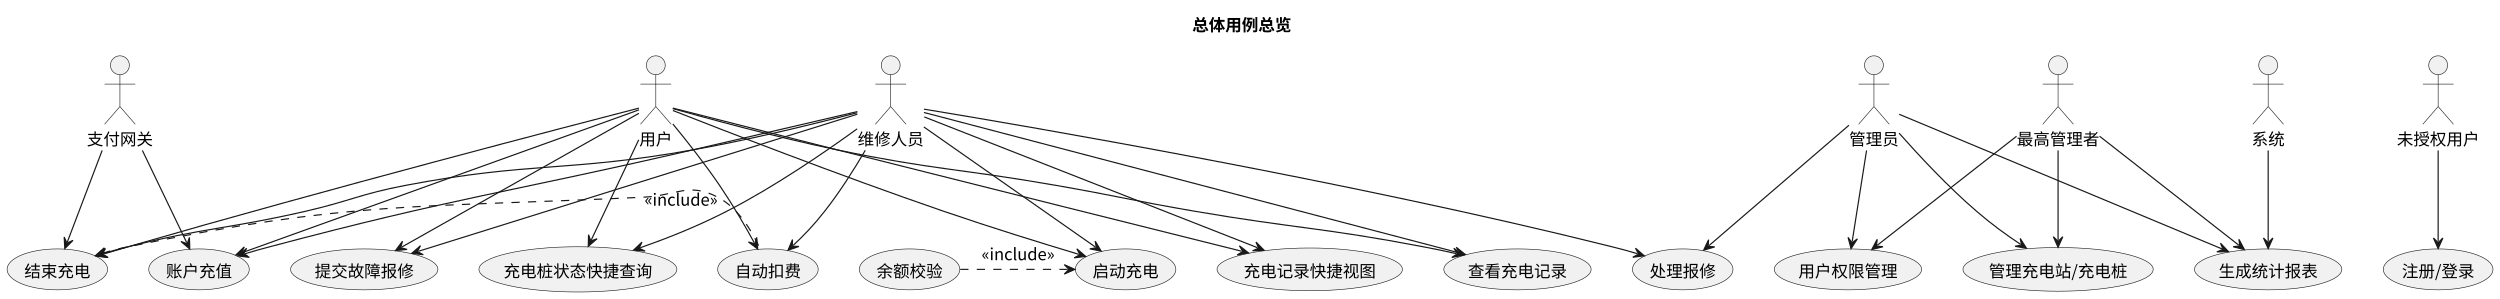
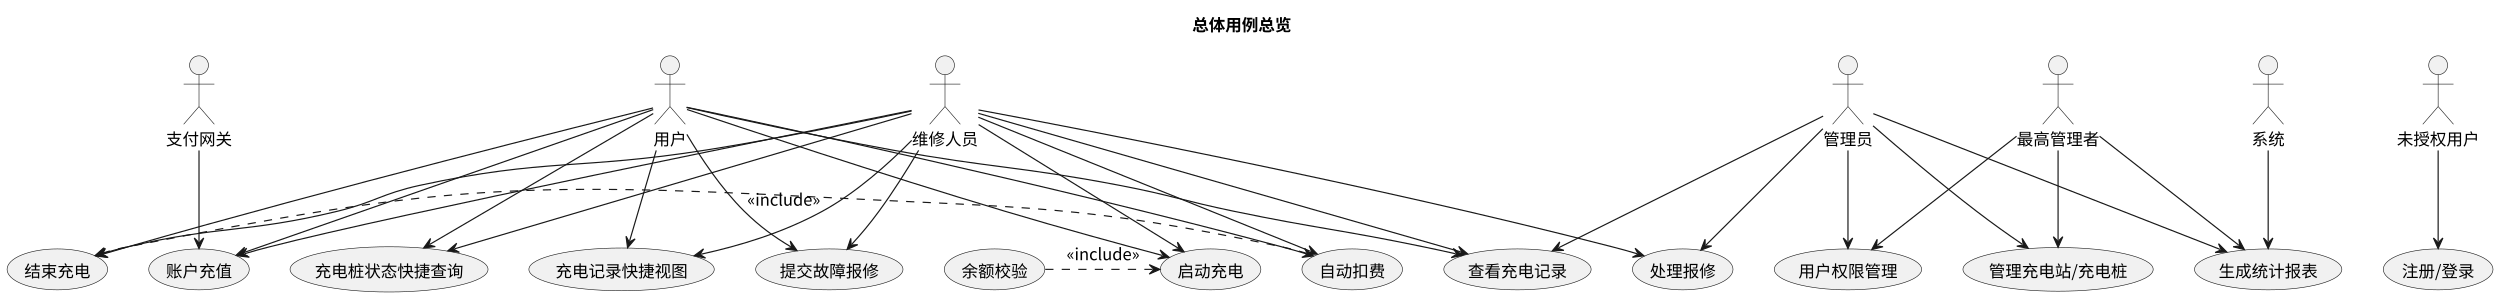
<svg xmlns="http://www.w3.org/2000/svg" contentStyleType="text/css" data-diagram-type="DESCRIPTION" height="253px" preserveAspectRatio="none" style="width:2118px;height:253px;background:#FFFFFF;" version="1.1" viewBox="0 0 2118 253" width="2118px" zoomAndPan="magnify">
  <defs />
  <g>
    <g class="title" data-source-line="3">
      <text fill="#000000" font-family="Noto Sans CJK SC" font-size="14" font-weight="bold" lengthAdjust="spacing" textLength="84" x="1010.039" y="26.24">总体用例总览</text>
    </g>
    <g class="entity" data-entity="G" data-source-line="6" data-uid="ent0002" id="entity_G">
      <ellipse cx="2065.6" cy="55.272" fill="#F1F1F1" rx="8" ry="8" style="stroke:#181818;stroke-width:0.5;" />
      <path d="M2065.6,63.272 L2065.6,90.272 M2052.6,71.272 L2078.6,71.272 M2065.6,90.272 L2052.6,105.272 M2065.6,90.272 L2078.6,105.272" fill="none" style="stroke:#181818;stroke-width:0.5;" />
      <text fill="#000000" font-family="Noto Sans CJK SC" font-size="14" lengthAdjust="spacing" textLength="70" x="2030.6" y="123.012">未授权用户</text>
    </g>
    <g class="entity" data-entity="U" data-source-line="7" data-uid="ent0003" id="entity_U">
-       <ellipse cx="555.6" cy="55.272" fill="#F1F1F1" rx="8" ry="8" style="stroke:#181818;stroke-width:0.5;" />
-       <path d="M555.6,63.272 L555.6,90.272 M542.6,71.272 L568.6,71.272 M555.6,90.272 L542.6,105.272 M555.6,90.272 L568.6,105.272" fill="none" style="stroke:#181818;stroke-width:0.5;" />
-       <text fill="#000000" font-family="Noto Sans CJK SC" font-size="14" lengthAdjust="spacing" textLength="28" x="541.6" y="123.012">用户</text>
+       <ellipse cx="567.6" cy="55.272" fill="#F1F1F1" rx="8" ry="8" style="stroke:#181818;stroke-width:0.5;" />
+       <path d="M567.6,63.272 L567.6,90.272 M554.6,71.272 L580.6,71.272 M567.6,90.272 L554.6,105.272 M567.6,90.272 L580.6,105.272" fill="none" style="stroke:#181818;stroke-width:0.5;" />
+       <text fill="#000000" font-family="Noto Sans CJK SC" font-size="14" lengthAdjust="spacing" textLength="28" x="553.6" y="123.012">用户</text>
    </g>
    <g class="entity" data-entity="M" data-source-line="8" data-uid="ent0004" id="entity_M">
-       <ellipse cx="754.6" cy="55.272" fill="#F1F1F1" rx="8" ry="8" style="stroke:#181818;stroke-width:0.5;" />
-       <path d="M754.6,63.272 L754.6,90.272 M741.6,71.272 L767.6,71.272 M754.6,90.272 L741.6,105.272 M754.6,90.272 L767.6,105.272" fill="none" style="stroke:#181818;stroke-width:0.5;" />
-       <text fill="#000000" font-family="Noto Sans CJK SC" font-size="14" lengthAdjust="spacing" textLength="56" x="726.6" y="123.012">维修人员</text>
+       <ellipse cx="800.6" cy="55.272" fill="#F1F1F1" rx="8" ry="8" style="stroke:#181818;stroke-width:0.5;" />
+       <path d="M800.6,63.272 L800.6,90.272 M787.6,71.272 L813.6,71.272 M800.6,90.272 L787.6,105.272 M800.6,90.272 L813.6,105.272" fill="none" style="stroke:#181818;stroke-width:0.5;" />
+       <text fill="#000000" font-family="Noto Sans CJK SC" font-size="14" lengthAdjust="spacing" textLength="56" x="772.6" y="123.012">维修人员</text>
    </g>
    <g class="entity" data-entity="A" data-source-line="9" data-uid="ent0005" id="entity_A">
-       <ellipse cx="1587.6" cy="55.272" fill="#F1F1F1" rx="8" ry="8" style="stroke:#181818;stroke-width:0.5;" />
-       <path d="M1587.6,63.272 L1587.6,90.272 M1574.6,71.272 L1600.6,71.272 M1587.6,90.272 L1574.6,105.272 M1587.6,90.272 L1600.6,105.272" fill="none" style="stroke:#181818;stroke-width:0.5;" />
-       <text fill="#000000" font-family="Noto Sans CJK SC" font-size="14" lengthAdjust="spacing" textLength="42" x="1566.6" y="123.012">管理员</text>
+       <ellipse cx="1565.6" cy="55.272" fill="#F1F1F1" rx="8" ry="8" style="stroke:#181818;stroke-width:0.5;" />
+       <path d="M1565.6,63.272 L1565.6,90.272 M1552.6,71.272 L1578.6,71.272 M1565.6,90.272 L1552.6,105.272 M1565.6,90.272 L1578.6,105.272" fill="none" style="stroke:#181818;stroke-width:0.5;" />
+       <text fill="#000000" font-family="Noto Sans CJK SC" font-size="14" lengthAdjust="spacing" textLength="42" x="1544.6" y="123.012">管理员</text>
    </g>
    <g class="entity" data-entity="SA" data-source-line="10" data-uid="ent0006" id="entity_SA">
      <ellipse cx="1743.6" cy="55.272" fill="#F1F1F1" rx="8" ry="8" style="stroke:#181818;stroke-width:0.5;" />
      <path d="M1743.6,63.272 L1743.6,90.272 M1730.6,71.272 L1756.6,71.272 M1743.6,90.272 L1730.6,105.272 M1743.6,90.272 L1756.6,105.272" fill="none" style="stroke:#181818;stroke-width:0.5;" />
      <text fill="#000000" font-family="Noto Sans CJK SC" font-size="14" lengthAdjust="spacing" textLength="70" x="1708.6" y="123.012">最高管理者</text>
    </g>
    <g class="entity" data-entity="P" data-source-line="11" data-uid="ent0007" id="entity_P">
-       <ellipse cx="101.6" cy="55.272" fill="#F1F1F1" rx="8" ry="8" style="stroke:#181818;stroke-width:0.5;" />
-       <path d="M101.6,63.272 L101.6,90.272 M88.6,71.272 L114.6,71.272 M101.6,90.272 L88.6,105.272 M101.6,90.272 L114.6,105.272" fill="none" style="stroke:#181818;stroke-width:0.5;" />
-       <text fill="#000000" font-family="Noto Sans CJK SC" font-size="14" lengthAdjust="spacing" textLength="56" x="73.6" y="123.012">支付网关</text>
+       <ellipse cx="168.6" cy="55.272" fill="#F1F1F1" rx="8" ry="8" style="stroke:#181818;stroke-width:0.5;" />
+       <path d="M168.6,63.272 L168.6,90.272 M155.6,71.272 L181.6,71.272 M168.6,90.272 L155.6,105.272 M168.6,90.272 L181.6,105.272" fill="none" style="stroke:#181818;stroke-width:0.5;" />
+       <text fill="#000000" font-family="Noto Sans CJK SC" font-size="14" lengthAdjust="spacing" textLength="56" x="140.6" y="123.012">支付网关</text>
    </g>
    <g class="entity" data-entity="S" data-source-line="12" data-uid="ent0008" id="entity_S">
      <ellipse cx="1921.6" cy="55.272" fill="#F1F1F1" rx="8" ry="8" style="stroke:#181818;stroke-width:0.5;" />
      <path d="M1921.6,63.272 L1921.6,90.272 M1908.6,71.272 L1934.6,71.272 M1921.6,90.272 L1908.6,105.272 M1921.6,90.272 L1934.6,105.272" fill="none" style="stroke:#181818;stroke-width:0.5;" />
      <text fill="#000000" font-family="Noto Sans CJK SC" font-size="14" lengthAdjust="spacing" textLength="28" x="1907.6" y="123.012">系统</text>
    </g>
    <g class="entity" data-entity="UC" data-source-line="14" data-uid="ent0009" id="entity_UC">
      <ellipse cx="2065.598" cy="228.216" fill="#F1F1F1" rx="46.478" ry="17.334" style="stroke:#181818;stroke-width:0.5;" />
      <text fill="#000000" font-family="Noto Sans CJK SC" font-size="14" lengthAdjust="spacing" textLength="61.488" x="2034.854" y="234.852">注册/登录</text>
    </g>
    <g class="entity" data-entity="RA" data-source-line="15" data-uid="ent0010" id="entity_RA">
      <ellipse cx="168.598" cy="228.216" fill="#F1F1F1" rx="42.598" ry="17.334" style="stroke:#181818;stroke-width:0.5;" />
      <text fill="#000000" font-family="Noto Sans CJK SC" font-size="14" lengthAdjust="spacing" textLength="56" x="140.598" y="234.852">账户充值</text>
    </g>
    <g class="entity" data-entity="SC" data-source-line="16" data-uid="ent0011" id="entity_SC">
-       <ellipse cx="953.598" cy="228.216" fill="#F1F1F1" rx="42.598" ry="17.334" style="stroke:#181818;stroke-width:0.5;" />
-       <text fill="#000000" font-family="Noto Sans CJK SC" font-size="14" lengthAdjust="spacing" textLength="56" x="925.598" y="234.852">启动充电</text>
+       <ellipse cx="1025.598" cy="228.216" fill="#F1F1F1" rx="42.598" ry="17.334" style="stroke:#181818;stroke-width:0.5;" />
+       <text fill="#000000" font-family="Noto Sans CJK SC" font-size="14" lengthAdjust="spacing" textLength="56" x="997.598" y="234.852">启动充电</text>
    </g>
    <g class="entity" data-entity="BAL" data-source-line="17" data-uid="ent0012" id="entity_BAL">
-       <ellipse cx="770.598" cy="228.216" fill="#F1F1F1" rx="42.598" ry="17.334" style="stroke:#181818;stroke-width:0.5;" />
-       <text fill="#000000" font-family="Noto Sans CJK SC" font-size="14" lengthAdjust="spacing" textLength="56" x="742.598" y="234.852">余额校验</text>
+       <ellipse cx="842.598" cy="228.216" fill="#F1F1F1" rx="42.598" ry="17.334" style="stroke:#181818;stroke-width:0.5;" />
+       <text fill="#000000" font-family="Noto Sans CJK SC" font-size="14" lengthAdjust="spacing" textLength="56" x="814.598" y="234.852">余额校验</text>
    </g>
    <g class="entity" data-entity="EC" data-source-line="18" data-uid="ent0013" id="entity_EC">
      <ellipse cx="48.598" cy="228.216" fill="#F1F1F1" rx="42.598" ry="17.334" style="stroke:#181818;stroke-width:0.5;" />
      <text fill="#000000" font-family="Noto Sans CJK SC" font-size="14" lengthAdjust="spacing" textLength="56" x="20.598" y="234.852">结束充电</text>
    </g>
    <g class="entity" data-entity="AD" data-source-line="19" data-uid="ent0014" id="entity_AD">
-       <ellipse cx="650.598" cy="228.216" fill="#F1F1F1" rx="42.598" ry="17.334" style="stroke:#181818;stroke-width:0.5;" />
-       <text fill="#000000" font-family="Noto Sans CJK SC" font-size="14" lengthAdjust="spacing" textLength="56" x="622.598" y="234.852">自动扣费</text>
+       <ellipse cx="1145.598" cy="228.216" fill="#F1F1F1" rx="42.598" ry="17.334" style="stroke:#181818;stroke-width:0.5;" />
+       <text fill="#000000" font-family="Noto Sans CJK SC" font-size="14" lengthAdjust="spacing" textLength="56" x="1117.598" y="234.852">自动扣费</text>
    </g>
    <g class="entity" data-entity="VCR" data-source-line="20" data-uid="ent0015" id="entity_VCR">
      <ellipse cx="1285.597" cy="228.216" fill="#F1F1F1" rx="62.397" ry="17.334" style="stroke:#181818;stroke-width:0.5;" />
      <text fill="#000000" font-family="Noto Sans CJK SC" font-size="14" lengthAdjust="spacing" textLength="84" x="1243.597" y="234.852">查看充电记录</text>
    </g>
    <g class="entity" data-entity="SRT" data-source-line="21" data-uid="ent0016" id="entity_SRT">
-       <ellipse cx="308.597" cy="228.216" fill="#F1F1F1" rx="62.397" ry="17.334" style="stroke:#181818;stroke-width:0.5;" />
-       <text fill="#000000" font-family="Noto Sans CJK SC" font-size="14" lengthAdjust="spacing" textLength="84" x="266.597" y="234.852">提交故障报修</text>
+       <ellipse cx="702.597" cy="228.216" fill="#F1F1F1" rx="62.397" ry="17.334" style="stroke:#181818;stroke-width:0.5;" />
+       <text fill="#000000" font-family="Noto Sans CJK SC" font-size="14" lengthAdjust="spacing" textLength="84" x="660.597" y="234.852">提交故障报修</text>
    </g>
    <g class="entity" data-entity="MM" data-source-line="22" data-uid="ent0017" id="entity_MM">
      <ellipse cx="1743.604" cy="228.209" fill="#F1F1F1" rx="80.584" ry="18.517" style="stroke:#181818;stroke-width:0.5;" />
      <text fill="#000000" font-family="Noto Sans CJK SC" font-size="14" lengthAdjust="spacing" textLength="117.487" x="1684.86" y="234.845">管理充电站/充电桩</text>
    </g>
    <g class="entity" data-entity="PM" data-source-line="23" data-uid="ent0018" id="entity_PM">
      <ellipse cx="1565.597" cy="228.216" fill="#F1F1F1" rx="62.397" ry="17.334" style="stroke:#181818;stroke-width:0.5;" />
      <text fill="#000000" font-family="Noto Sans CJK SC" font-size="14" lengthAdjust="spacing" textLength="84" x="1523.597" y="234.852">用户权限管理</text>
    </g>
    <g class="entity" data-entity="HR" data-source-line="24" data-uid="ent0019" id="entity_HR">
      <ellipse cx="1425.598" cy="228.216" fill="#F1F1F1" rx="42.598" ry="17.334" style="stroke:#181818;stroke-width:0.5;" />
      <text fill="#000000" font-family="Noto Sans CJK SC" font-size="14" lengthAdjust="spacing" textLength="56" x="1397.598" y="234.852">处理报修</text>
    </g>
    <g class="entity" data-entity="GS" data-source-line="25" data-uid="ent0020" id="entity_GS">
      <ellipse cx="1921.597" cy="228.216" fill="#F1F1F1" rx="62.397" ry="17.334" style="stroke:#181818;stroke-width:0.5;" />
      <text fill="#000000" font-family="Noto Sans CJK SC" font-size="14" lengthAdjust="spacing" textLength="84" x="1879.597" y="234.852">生成统计报表</text>
    </g>
    <g class="entity" data-entity="QV" data-source-line="26" data-uid="ent0021" id="entity_QV">
-       <ellipse cx="1109.598" cy="228.207" fill="#F1F1F1" rx="78.528" ry="18.105" style="stroke:#181818;stroke-width:0.5;" />
-       <text fill="#000000" font-family="Noto Sans CJK SC" font-size="14" lengthAdjust="spacing" textLength="111.999" x="1053.598" y="234.843">充电记录快捷视图</text>
+       <ellipse cx="526.598" cy="228.207" fill="#F1F1F1" rx="78.528" ry="18.105" style="stroke:#181818;stroke-width:0.5;" />
+       <text fill="#000000" font-family="Noto Sans CJK SC" font-size="14" lengthAdjust="spacing" textLength="111.999" x="470.598" y="234.843">充电记录快捷视图</text>
    </g>
    <g class="entity" data-entity="QC" data-source-line="27" data-uid="ent0022" id="entity_QC">
-       <ellipse cx="489.604" cy="228.213" fill="#F1F1F1" rx="83.854" ry="19.171" style="stroke:#181818;stroke-width:0.5;" />
-       <text fill="#000000" font-family="Noto Sans CJK SC" font-size="14" lengthAdjust="spacing" textLength="125.999" x="426.604" y="234.849">充电桩状态快捷查询</text>
+       <ellipse cx="329.604" cy="228.213" fill="#F1F1F1" rx="83.854" ry="19.171" style="stroke:#181818;stroke-width:0.5;" />
+       <text fill="#000000" font-family="Noto Sans CJK SC" font-size="14" lengthAdjust="spacing" textLength="125.999" x="266.604" y="234.849">充电桩状态快捷查询</text>
    </g>
    <g class="link" data-entity-1="G" data-entity-2="UC" data-source-line="29" data-uid="lnk23" id="link_G_UC">
      <path d="M2065.6,127.452 C2065.6,154.962 2065.6,184.232 2065.6,204.622" fill="none" id="G-to-UC" style="stroke:#181818;stroke-width:1;" />
      <polygon fill="#181818" points="2065.6,210.622,2069.6,201.622,2065.6,205.622,2061.6,201.622,2065.6,210.622" style="stroke:#181818;stroke-width:1;" />
    </g>
    <g class="link" data-entity-1="U" data-entity-2="RA" data-source-line="31" data-uid="lnk24" id="link_U_RA">
-       <path d="M541.37,93.032 C485.32,113.202 284.695,185.42 205.495,213.93" fill="none" id="U-to-RA" style="stroke:#181818;stroke-width:1;" />
-       <polygon fill="#181818" points="199.85,215.962,209.673,216.677,204.554,214.268,206.963,209.15,199.85,215.962" style="stroke:#181818;stroke-width:1;" />
+       <path d="M553.4,92.862 C496.13,112.852 287.035,185.865 205.725,214.245" fill="none" id="U-to-RA" style="stroke:#181818;stroke-width:1;" />
+       <polygon fill="#181818" points="200.06,216.222,209.875,217.033,204.781,214.574,207.239,209.48,200.06,216.222" style="stroke:#181818;stroke-width:1;" />
    </g>
    <g class="link" data-entity-1="U" data-entity-2="SC" data-source-line="32" data-uid="lnk25" id="link_U_SC">
-       <path d="M570.07,93.622 C607.69,108.422 711.7,148.902 799.6,179.042 C840.67,193.122 882.713,206.087 914.033,215.487" fill="none" id="U-to-SC" style="stroke:#181818;stroke-width:1;" />
-       <polygon fill="#181818" points="919.78,217.212,912.31,210.794,914.991,215.775,910.01,218.456,919.78,217.212" style="stroke:#181818;stroke-width:1;" />
+       <path d="M582.02,92.762 C623.64,106.722 747.65,147.992 851.6,179.042 C899.5,193.352 949.463,206.983 984.683,216.393" fill="none" id="U-to-SC" style="stroke:#181818;stroke-width:1;" />
+       <polygon fill="#181818" points="990.48,217.942,982.817,211.754,985.649,216.651,980.753,219.483,990.48,217.942" style="stroke:#181818;stroke-width:1;" />
    </g>
    <g class="link" data-entity-1="U" data-entity-2="EC" data-source-line="33" data-uid="lnk26" id="link_U_EC">
-       <path d="M541.27,91.592 C485.56,105.982 278.11,159.932 108.6,209.042 C99.92,211.552 96.304,212.618 87.624,215.238" fill="none" id="U-to-EC" style="stroke:#181818;stroke-width:1;" />
-       <polygon fill="#181818" points="81.88,216.972,91.652,218.201,86.667,215.527,89.34,210.542,81.88,216.972" style="stroke:#181818;stroke-width:1;" />
+       <path d="M553.26,91.452 C496.6,105.522 282.89,159.062 108.6,209.042 C99.91,211.532 96.292,212.572 87.612,215.202" fill="none" id="U-to-EC" style="stroke:#181818;stroke-width:1;" />
+       <polygon fill="#181818" points="81.87,216.942,91.643,218.16,86.655,215.492,89.323,210.504,81.87,216.942" style="stroke:#181818;stroke-width:1;" />
    </g>
    <g class="link" data-entity-1="U" data-entity-2="AD" data-source-line="34" data-uid="lnk27" id="link_U_AD">
-       <path d="M570.03,105.032 C581.31,118.742 597.12,138.642 609.6,157.042 C621.71,174.902 631.109,191.219 639.029,205.689" fill="none" id="U-to-AD" style="stroke:#181818;stroke-width:1;" />
-       <polygon fill="#181818" points="641.91,210.952,641.098,201.137,639.509,206.566,634.08,204.978,641.91,210.952" style="stroke:#181818;stroke-width:1;" />
+       <path d="M581.69,90.852 C642.35,103.612 887.11,155.832 1085.6,209.042 C1094.43,211.412 1098.176,212.448 1106.956,215.098" fill="none" id="U-to-AD" style="stroke:#181818;stroke-width:1;" />
+       <polygon fill="#181818" points="1112.7,216.832,1105.24,210.402,1107.913,215.387,1102.928,218.061,1112.7,216.832" style="stroke:#181818;stroke-width:1;" />
    </g>
    <g class="link" data-entity-1="U" data-entity-2="VCR" data-source-line="35" data-uid="lnk28" id="link_U_VCR">
-       <path d="M569.94,92.002 C597.04,99.642 657.74,116.272 709.6,127.042 C791.15,143.982 812.54,142.742 894.6,157.042 C947.15,166.202 960.01,170.052 1012.6,179.042 C1098.17,193.662 1120.33,192.752 1205.6,209.042 C1216.65,211.152 1222.647,212.374 1233.747,214.874" fill="none" id="U-to-VCR" style="stroke:#181818;stroke-width:1;" />
-       <polygon fill="#181818" points="1239.6,216.192,1231.699,210.312,1234.722,215.093,1229.941,218.117,1239.6,216.192" style="stroke:#181818;stroke-width:1;" />
+       <path d="M581.7,91.102 C612.93,98.112 690.32,115.182 755.6,127.042 C841.01,142.562 863.33,140.762 948.6,157.042 C992.02,165.332 1002.31,170.072 1045.6,179.042 C1116.45,193.712 1134.75,194.362 1205.6,209.042 C1216.48,211.292 1222.297,212.54 1233.277,215.02" fill="none" id="U-to-VCR" style="stroke:#181818;stroke-width:1;" />
+       <polygon fill="#181818" points="1239.13,216.342,1231.232,210.457,1234.253,215.24,1229.47,218.261,1239.13,216.342" style="stroke:#181818;stroke-width:1;" />
    </g>
    <g class="link" data-entity-1="U" data-entity-2="SRT" data-source-line="36" data-uid="lnk29" id="link_U_SRT">
-       <path d="M541.25,95.992 C501.1,118.642 392.356,179.974 340.316,209.324" fill="none" id="U-to-SRT" style="stroke:#181818;stroke-width:1;" />
-       <polygon fill="#181818" points="335.09,212.272,344.894,211.335,339.445,209.816,340.964,204.367,335.09,212.272" style="stroke:#181818;stroke-width:1;" />
+       <path d="M581.89,113.812 C593.4,133.202 610.86,159.602 630.6,179.042 C643.78,192.022 655.768,200.56 670.018,209.13" fill="none" id="U-to-SRT" style="stroke:#181818;stroke-width:1;" />
+       <polygon fill="#181818" points="675.16,212.222,669.509,204.156,670.875,209.645,665.386,211.011,675.16,212.222" style="stroke:#181818;stroke-width:1;" />
    </g>
    <g class="link" data-entity-1="U" data-entity-2="QV" data-source-line="37" data-uid="lnk30" id="link_U_QV">
-       <path d="M570.03,91.592 C597.29,98.552 658.24,114.082 709.6,127.042 C834.54,158.562 975.718,193.83 1051.978,212.85" fill="none" id="U-to-QV" style="stroke:#181818;stroke-width:1;" />
-       <polygon fill="#181818" points="1057.8,214.302,1050.035,208.243,1052.949,213.092,1048.1,216.005,1057.8,214.302" style="stroke:#181818;stroke-width:1;" />
+       <path d="M555.96,127.452 C547.96,154.642 539.414,183.656 533.384,204.146" fill="none" id="U-to-QV" style="stroke:#181818;stroke-width:1;" />
+       <polygon fill="#181818" points="531.69,209.902,538.068,202.397,533.102,205.105,530.394,200.139,531.69,209.902" style="stroke:#181818;stroke-width:1;" />
    </g>
    <g class="link" data-entity-1="U" data-entity-2="QC" data-source-line="38" data-uid="lnk31" id="link_U_QC">
-       <path d="M541.11,118.472 C528.06,146.032 511.859,180.22 500.949,203.25" fill="none" id="U-to-QC" style="stroke:#181818;stroke-width:1;" />
-       <polygon fill="#181818" points="498.38,208.672,505.848,202.251,500.521,204.153,498.618,198.826,498.38,208.672" style="stroke:#181818;stroke-width:1;" />
+       <path d="M553.42,96.202 C515.4,118.462 415.698,176.811 364.158,206.981" fill="none" id="U-to-QC" style="stroke:#181818;stroke-width:1;" />
+       <polygon fill="#181818" points="358.98,210.012,368.768,208.917,363.295,207.486,364.726,202.013,358.98,210.012" style="stroke:#181818;stroke-width:1;" />
    </g>
    <g class="link" data-entity-1="M" data-entity-2="RA" data-source-line="40" data-uid="lnk32" id="link_M_RA">
-       <path d="M726.37,94.512 C692.99,102.322 635.76,115.682 586.6,127.042 C427.55,163.782 386.36,167.142 228.6,209.042 C219.76,211.392 216.004,212.416 207.233,215.066" fill="none" id="M-to-RA" style="stroke:#181818;stroke-width:1;" />
-       <polygon fill="#181818" points="201.49,216.802,211.262,218.028,206.276,215.356,208.948,210.37,201.49,216.802" style="stroke:#181818;stroke-width:1;" />
+       <path d="M772.24,93.572 C672.09,113.652 335.27,181.642 228.6,209.042 C219.74,211.312 215.983,212.316 207.214,214.966" fill="none" id="M-to-RA" style="stroke:#181818;stroke-width:1;" />
+       <polygon fill="#181818" points="201.47,216.702,211.242,217.928,206.256,215.256,208.928,210.27,201.47,216.702" style="stroke:#181818;stroke-width:1;" />
    </g>
    <g class="link" data-entity-1="M" data-entity-2="SC" data-source-line="41" data-uid="lnk33" id="link_M_SC">
-       <path d="M782.69,107.572 C823.19,135.922 892.124,184.181 928.014,209.301" fill="none" id="M-to-SC" style="stroke:#181818;stroke-width:1;" />
-       <polygon fill="#181818" points="932.93,212.742,927.85,204.304,928.834,209.875,923.263,210.858,932.93,212.742" style="stroke:#181818;stroke-width:1;" />
+       <path d="M829.09,105.552 C874.38,133.592 956.768,184.604 997.988,210.114" fill="none" id="M-to-SC" style="stroke:#181818;stroke-width:1;" />
+       <polygon fill="#181818" points="1003.09,213.272,997.542,205.134,998.838,210.641,993.332,211.937,1003.09,213.272" style="stroke:#181818;stroke-width:1;" />
    </g>
    <g class="link" data-entity-1="M" data-entity-2="EC" data-source-line="42" data-uid="lnk34" id="link_M_EC">
-       <path d="M726.25,95.482 C693.01,104.132 636.13,118.242 586.6,127.042 C479.46,146.082 450.5,136.702 343.6,157.042 C305.26,164.332 296.63,170.322 258.6,179.042 C192.33,194.232 174.54,192.502 108.6,209.042 C99.62,211.292 95.743,212.315 86.883,214.995" fill="none" id="M-to-EC" style="stroke:#181818;stroke-width:1;" />
-       <polygon fill="#181818" points="81.14,216.732,90.913,217.955,85.926,215.284,88.596,210.298,81.14,216.732" style="stroke:#181818;stroke-width:1;" />
+       <path d="M772.27,94.032 C733.29,102.312 660.87,117.172 598.6,127.042 C491.12,144.062 461.94,133.962 355.6,157.042 C323.73,163.952 317.3,171.412 285.6,179.042 C208.02,197.712 186.27,190.772 108.6,209.042 C99.59,211.162 95.693,212.135 86.833,214.815" fill="none" id="M-to-EC" style="stroke:#181818;stroke-width:1;" />
+       <polygon fill="#181818" points="81.09,216.552,90.863,217.775,85.876,215.104,88.546,210.118,81.09,216.552" style="stroke:#181818;stroke-width:1;" />
    </g>
    <g class="link" data-entity-1="M" data-entity-2="AD" data-source-line="43" data-uid="lnk35" id="link_M_AD">
-       <path d="M733.07,127.362 C723.36,143.912 711.24,162.992 698.6,179.042 C689.25,190.912 681.624,198.845 671.954,207.925" fill="none" id="M-to-AD" style="stroke:#181818;stroke-width:1;" />
-       <polygon fill="#181818" points="667.58,212.032,676.879,208.787,671.225,208.609,671.403,202.955,667.58,212.032" style="stroke:#181818;stroke-width:1;" />
+       <path d="M828.83,99.302 C893.2,125.302 1044.766,186.495 1110.437,213.015" fill="none" id="M-to-AD" style="stroke:#181818;stroke-width:1;" />
+       <polygon fill="#181818" points="1116,215.262,1109.153,208.183,1111.364,213.39,1106.157,215.601,1116,215.262" style="stroke:#181818;stroke-width:1;" />
    </g>
    <g class="link" data-entity-1="M" data-entity-2="VCR" data-source-line="44" data-uid="lnk36" id="link_M_VCR">
-       <path d="M782.77,95.292 C869.93,118.162 1129.846,186.349 1235.646,214.109" fill="none" id="M-to-VCR" style="stroke:#181818;stroke-width:1;" />
-       <polygon fill="#181818" points="1241.45,215.632,1233.76,209.479,1236.614,214.363,1231.729,217.217,1241.45,215.632" style="stroke:#181818;stroke-width:1;" />
+       <path d="M828.77,95.992 C910.24,119.402 1140.713,185.596 1237.613,213.426" fill="none" id="M-to-VCR" style="stroke:#181818;stroke-width:1;" />
+       <polygon fill="#181818" points="1243.38,215.082,1235.834,208.753,1238.574,213.702,1233.626,216.442,1243.38,215.082" style="stroke:#181818;stroke-width:1;" />
    </g>
    <g class="link" data-entity-1="M" data-entity-2="SRT" data-source-line="45" data-uid="lnk37" id="link_M_SRT">
-       <path d="M726.36,96.722 C649.77,120.652 443.597,185.043 354.557,212.853" fill="none" id="M-to-SRT" style="stroke:#181818;stroke-width:1;" />
-       <polygon fill="#181818" points="348.83,214.642,358.613,215.777,353.603,213.151,356.228,208.141,348.83,214.642" style="stroke:#181818;stroke-width:1;" />
+       <path d="M778.27,127.412 C768.52,143.792 756.59,162.732 744.6,179.042 C736.32,190.302 730.056,197.722 721.726,206.842" fill="none" id="M-to-SRT" style="stroke:#181818;stroke-width:1;" />
+       <polygon fill="#181818" points="717.68,211.272,726.703,207.324,721.052,207.58,720.796,201.929,717.68,211.272" style="stroke:#181818;stroke-width:1;" />
    </g>
    <g class="link" data-entity-1="M" data-entity-2="HR" data-source-line="46" data-uid="lnk38" id="link_M_HR">
-       <path d="M782.83,92.482 C870.12,106.862 1143.18,153.452 1365.6,209.042 C1374.57,211.282 1378.457,212.305 1387.317,214.985" fill="none" id="M-to-HR" style="stroke:#181818;stroke-width:1;" />
-       <polygon fill="#181818" points="1393.06,216.722,1385.604,210.287,1388.274,215.274,1383.287,217.945,1393.06,216.722" style="stroke:#181818;stroke-width:1;" />
+       <path d="M829.01,93.132 C912.1,108.602 1161.61,156.382 1365.6,209.042 C1374.45,211.322 1378.206,212.338 1386.986,214.988" fill="none" id="M-to-HR" style="stroke:#181818;stroke-width:1;" />
+       <polygon fill="#181818" points="1392.73,216.722,1385.27,210.292,1387.943,215.277,1382.958,217.951,1392.73,216.722" style="stroke:#181818;stroke-width:1;" />
    </g>
    <g class="link" data-entity-1="M" data-entity-2="QV" data-source-line="47" data-uid="lnk39" id="link_M_QV">
-       <path d="M783.05,99.072 C846.39,123.922 993.535,181.659 1065.395,209.869" fill="none" id="M-to-QV" style="stroke:#181818;stroke-width:1;" />
-       <polygon fill="#181818" points="1070.98,212.062,1064.064,205.05,1066.326,210.235,1061.141,212.496,1070.98,212.062" style="stroke:#181818;stroke-width:1;" />
+       <path d="M772.38,118.932 C752.84,138.702 725.28,163.452 696.6,179.042 C662.91,197.352 627.448,207.967 593.979,215.367" fill="none" id="M-to-QV" style="stroke:#181818;stroke-width:1;" />
+       <polygon fill="#181818" points="588.12,216.662,597.771,218.625,593.002,215.583,596.044,210.813,588.12,216.662" style="stroke:#181818;stroke-width:1;" />
    </g>
    <g class="link" data-entity-1="M" data-entity-2="QC" data-source-line="48" data-uid="lnk40" id="link_M_QC">
-       <path d="M726.15,109.182 C698.8,128.992 655.8,158.482 615.6,179.042 C590.37,191.942 566.499,201.418 542.369,209.918" fill="none" id="M-to-QC" style="stroke:#181818;stroke-width:1;" />
-       <polygon fill="#181818" points="536.71,211.912,546.528,212.695,541.426,210.251,543.87,205.149,536.71,211.912" style="stroke:#181818;stroke-width:1;" />
+       <path d="M772.2,96.302 C694.53,119.272 483.624,181.65 385.174,210.77" fill="none" id="M-to-QC" style="stroke:#181818;stroke-width:1;" />
+       <polygon fill="#181818" points="379.42,212.472,389.185,213.755,384.215,211.054,386.916,206.083,379.42,212.472" style="stroke:#181818;stroke-width:1;" />
    </g>
    <g class="link" data-entity-1="A" data-entity-2="MM" data-source-line="50" data-uid="lnk41" id="link_A_MM">
-       <path d="M1608.91,112.802 C1625.81,131.892 1650.52,158.392 1674.6,179.042 C1687.79,190.362 1698.632,198.242 1711.803,206.992" fill="none" id="A-to-MM" style="stroke:#181818;stroke-width:1;" />
-       <polygon fill="#181818" points="1716.8,210.312,1711.517,202,1712.635,207.545,1707.09,208.663,1716.8,210.312" style="stroke:#181818;stroke-width:1;" />
+       <path d="M1586.86,106.622 C1608.51,125.462 1643.25,155.062 1674.6,179.042 C1688.76,189.872 1700.134,197.93 1713.354,206.95" fill="none" id="A-to-MM" style="stroke:#181818;stroke-width:1;" />
+       <polygon fill="#181818" points="1718.31,210.332,1713.13,201.955,1714.18,207.514,1708.621,208.564,1718.31,210.332" style="stroke:#181818;stroke-width:1;" />
    </g>
    <g class="link" data-entity-1="A" data-entity-2="PM" data-source-line="51" data-uid="lnk42" id="link_A_PM">
-       <path d="M1581.35,127.452 C1577.01,154.962 1572.376,184.305 1569.156,204.695" fill="none" id="A-to-PM" style="stroke:#181818;stroke-width:1;" />
-       <polygon fill="#181818" points="1568.22,210.622,1573.575,202.356,1569,205.683,1565.673,201.108,1568.22,210.622" style="stroke:#181818;stroke-width:1;" />
-     </g>
-     <g class="link" data-entity-1="A" data-entity-2="HR" data-source-line="52" data-uid="lnk43" id="link_A_HR">
-       <path d="M1566.42,106.112 C1534.17,133.842 1477.889,182.239 1447.849,208.079" fill="none" id="A-to-HR" style="stroke:#181818;stroke-width:1;" />
-       <polygon fill="#181818" points="1443.3,211.992,1452.732,209.155,1447.091,208.731,1447.515,203.09,1443.3,211.992" style="stroke:#181818;stroke-width:1;" />
-     </g>
-     <g class="link" data-entity-1="A" data-entity-2="GS" data-source-line="53" data-uid="lnk44" id="link_A_GS">
-       <path d="M1609,96.832 C1665.58,120.432 1813.942,182.312 1882.422,210.872" fill="none" id="A-to-GS" style="stroke:#181818;stroke-width:1;" />
-       <polygon fill="#181818" points="1887.96,213.182,1881.193,206.026,1883.345,211.257,1878.114,213.409,1887.96,213.182" style="stroke:#181818;stroke-width:1;" />
-     </g>
-     <g class="link" data-entity-1="SA" data-entity-2="MM" data-source-line="54" data-uid="lnk45" id="link_SA_MM">
+       <path d="M1565.6,127.452 C1565.6,154.962 1565.6,184.232 1565.6,204.622" fill="none" id="A-to-PM" style="stroke:#181818;stroke-width:1;" />
+       <polygon fill="#181818" points="1565.6,210.622,1569.6,201.622,1565.6,205.622,1561.6,201.622,1565.6,210.622" style="stroke:#181818;stroke-width:1;" />
+     </g>
+     <g class="link" data-entity-1="A" data-entity-2="VCR" data-source-line="52" data-uid="lnk43" id="link_A_VCR">
+       <path d="M1544.55,98.372 C1495.21,122.922 1377.312,181.579 1320.492,209.849" fill="none" id="A-to-VCR" style="stroke:#181818;stroke-width:1;" />
+       <polygon fill="#181818" points="1315.12,212.522,1324.96,212.094,1319.597,210.295,1321.396,204.932,1315.12,212.522" style="stroke:#181818;stroke-width:1;" />
+     </g>
+     <g class="link" data-entity-1="A" data-entity-2="HR" data-source-line="53" data-uid="lnk44" id="link_A_HR">
+       <path d="M1544.33,109.062 C1515.88,137.372 1470.343,182.679 1445.243,207.659" fill="none" id="A-to-HR" style="stroke:#181818;stroke-width:1;" />
+       <polygon fill="#181818" points="1440.99,211.892,1450.191,208.378,1444.534,208.365,1444.548,202.708,1440.99,211.892" style="stroke:#181818;stroke-width:1;" />
+     </g>
+     <g class="link" data-entity-1="A" data-entity-2="GS" data-source-line="54" data-uid="lnk45" id="link_A_GS">
+       <path d="M1587.07,96.302 C1646.44,119.542 1807.723,182.656 1880.892,211.286" fill="none" id="A-to-GS" style="stroke:#181818;stroke-width:1;" />
+       <polygon fill="#181818" points="1886.48,213.472,1879.556,206.468,1881.824,211.65,1876.641,213.917,1886.48,213.472" style="stroke:#181818;stroke-width:1;" />
+     </g>
+     <g class="link" data-entity-1="SA" data-entity-2="MM" data-source-line="55" data-uid="lnk46" id="link_SA_MM">
      <path d="M1743.6,127.452 C1743.6,154.482 1743.6,182.992 1743.6,203.532" fill="none" id="SA-to-MM" style="stroke:#181818;stroke-width:1;" />
      <polygon fill="#181818" points="1743.6,209.532,1747.6,200.532,1743.6,204.532,1739.6,200.532,1743.6,209.532" style="stroke:#181818;stroke-width:1;" />
    </g>
-     <g class="link" data-entity-1="SA" data-entity-2="PM" data-source-line="55" data-uid="lnk46" id="link_SA_PM">
+     <g class="link" data-entity-1="SA" data-entity-2="PM" data-source-line="56" data-uid="lnk47" id="link_SA_PM">
      <path d="M1708.43,115.422 C1671.75,144.132 1620.265,184.423 1590.475,207.744" fill="none" id="SA-to-PM" style="stroke:#181818;stroke-width:1;" />
      <polygon fill="#181818" points="1585.75,211.442,1595.303,209.044,1589.687,208.36,1590.371,202.744,1585.75,211.442" style="stroke:#181818;stroke-width:1;" />
    </g>
-     <g class="link" data-entity-1="SA" data-entity-2="GS" data-source-line="56" data-uid="lnk47" id="link_SA_GS">
+     <g class="link" data-entity-1="SA" data-entity-2="GS" data-source-line="57" data-uid="lnk48" id="link_SA_GS">
      <path d="M1778.76,115.422 C1815.44,144.132 1866.935,184.423 1896.725,207.744" fill="none" id="SA-to-GS" style="stroke:#181818;stroke-width:1;" />
      <polygon fill="#181818" points="1901.45,211.442,1896.829,202.744,1897.513,208.36,1891.898,209.044,1901.45,211.442" style="stroke:#181818;stroke-width:1;" />
    </g>
-     <g class="link" data-entity-1="P" data-entity-2="RA" data-source-line="58" data-uid="lnk48" id="link_P_RA">
-       <path d="M120.62,127.452 C133.93,155.122 148.409,185.235 158.189,205.565" fill="none" id="P-to-RA" style="stroke:#181818;stroke-width:1;" />
-       <polygon fill="#181818" points="160.79,210.972,160.493,201.127,158.623,206.466,153.284,204.596,160.79,210.972" style="stroke:#181818;stroke-width:1;" />
-     </g>
-     <g class="link" data-entity-1="P" data-entity-2="EC" data-source-line="59" data-uid="lnk49" id="link_P_EC">
-       <path d="M86.55,127.452 C76.09,154.962 64.804,184.624 57.044,205.014" fill="none" id="P-to-EC" style="stroke:#181818;stroke-width:1;" />
-       <polygon fill="#181818" points="54.91,210.622,61.85,203.633,56.688,205.949,54.373,200.788,54.91,210.622" style="stroke:#181818;stroke-width:1;" />
+     <g class="link" data-entity-1="P" data-entity-2="RA" data-source-line="59" data-uid="lnk49" id="link_P_RA">
+       <path d="M168.6,127.452 C168.6,154.962 168.6,184.232 168.6,204.622" fill="none" id="P-to-RA" style="stroke:#181818;stroke-width:1;" />
+       <polygon fill="#181818" points="168.6,210.622,172.6,201.622,168.6,205.622,164.6,201.622,168.6,210.622" style="stroke:#181818;stroke-width:1;" />
    </g>
    <g class="link" data-entity-1="S" data-entity-2="GS" data-source-line="60" data-uid="lnk50" id="link_S_GS">
      <path d="M1921.6,127.452 C1921.6,154.962 1921.6,184.232 1921.6,204.622" fill="none" id="S-to-GS" style="stroke:#181818;stroke-width:1;" />
      <polygon fill="#181818" points="1921.6,210.622,1925.6,201.622,1921.6,205.622,1917.6,201.622,1921.6,210.622" style="stroke:#181818;stroke-width:1;" />
    </g>
    <g class="link" data-entity-1="BAL" data-entity-2="SC" data-source-line="62" data-uid="lnk52" id="link_BAL_SC">
-       <path d="M813.5,228.212 C842.77,228.212 875.37,228.212 904.64,228.212" fill="none" id="BAL-to-SC" style="stroke:#181818;stroke-width:1;stroke-dasharray:7,7;" />
-       <polygon fill="#181818" points="910.64,228.212,901.64,224.212,905.64,228.212,901.64,232.212,910.64,228.212" style="stroke:#181818;stroke-width:1;" />
-       <text fill="#000000" font-family="Noto Sans CJK SC" font-size="14" lengthAdjust="spacing" textLength="61.852" x="831.6" y="220.452">«include»</text>
+       <path d="M885.5,228.212 C914.77,228.212 947.37,228.212 976.64,228.212" fill="none" id="BAL-to-SC" style="stroke:#181818;stroke-width:1;stroke-dasharray:7,7;" />
+       <polygon fill="#181818" points="982.64,228.212,973.64,224.212,977.64,228.212,973.64,232.212,982.64,228.212" style="stroke:#181818;stroke-width:1;" />
+       <text fill="#000000" font-family="Noto Sans CJK SC" font-size="14" lengthAdjust="spacing" textLength="61.852" x="903.6" y="220.452">«include»</text>
    </g>
    <g class="link" data-entity-1="EC" data-entity-2="AD" data-source-line="63" data-uid="lnk53" id="link_EC_AD">
-       <path d="M86.675,214.656 C95.535,211.826 99.49,210.912 108.6,209.042 C299.51,169.832 350.43,176.402 545.1,167.072 C573.07,165.732 583.28,154.102 608.1,167.072 C625.51,176.172 637.23,196.022 643.88,210.642" fill="none" id="EC-backto-AD" style="stroke:#181818;stroke-width:1;stroke-dasharray:7,7;" />
-       <polygon fill="#181818" points="80.96,216.482,90.75,217.554,85.723,214.961,88.316,209.933,80.96,216.482" style="stroke:#181818;stroke-width:1;" />
-       <text fill="#000000" font-family="Noto Sans CJK SC" font-size="14" lengthAdjust="spacing" textLength="61.852" x="546.1" y="174.282">«include»</text>
+       <path d="M86.345,214.654 C95.285,211.794 99.37,210.862 108.6,209.042 C365,158.492 434.14,153.082 695.1,167.072 C869.4,176.412 914.81,172.962 1085.6,209.042 C1094.69,210.962 1104.36,213.722 1113.22,216.552" fill="none" id="EC-backto-AD" style="stroke:#181818;stroke-width:1;stroke-dasharray:7,7;" />
+       <polygon fill="#181818" points="80.63,216.482,90.421,217.549,85.392,214.958,87.983,209.93,80.63,216.482" style="stroke:#181818;stroke-width:1;" />
+       <text fill="#000000" font-family="Noto Sans CJK SC" font-size="14" lengthAdjust="spacing" textLength="61.852" x="633.1" y="174.282">«include»</text>
    </g>
  </g>
</svg>
